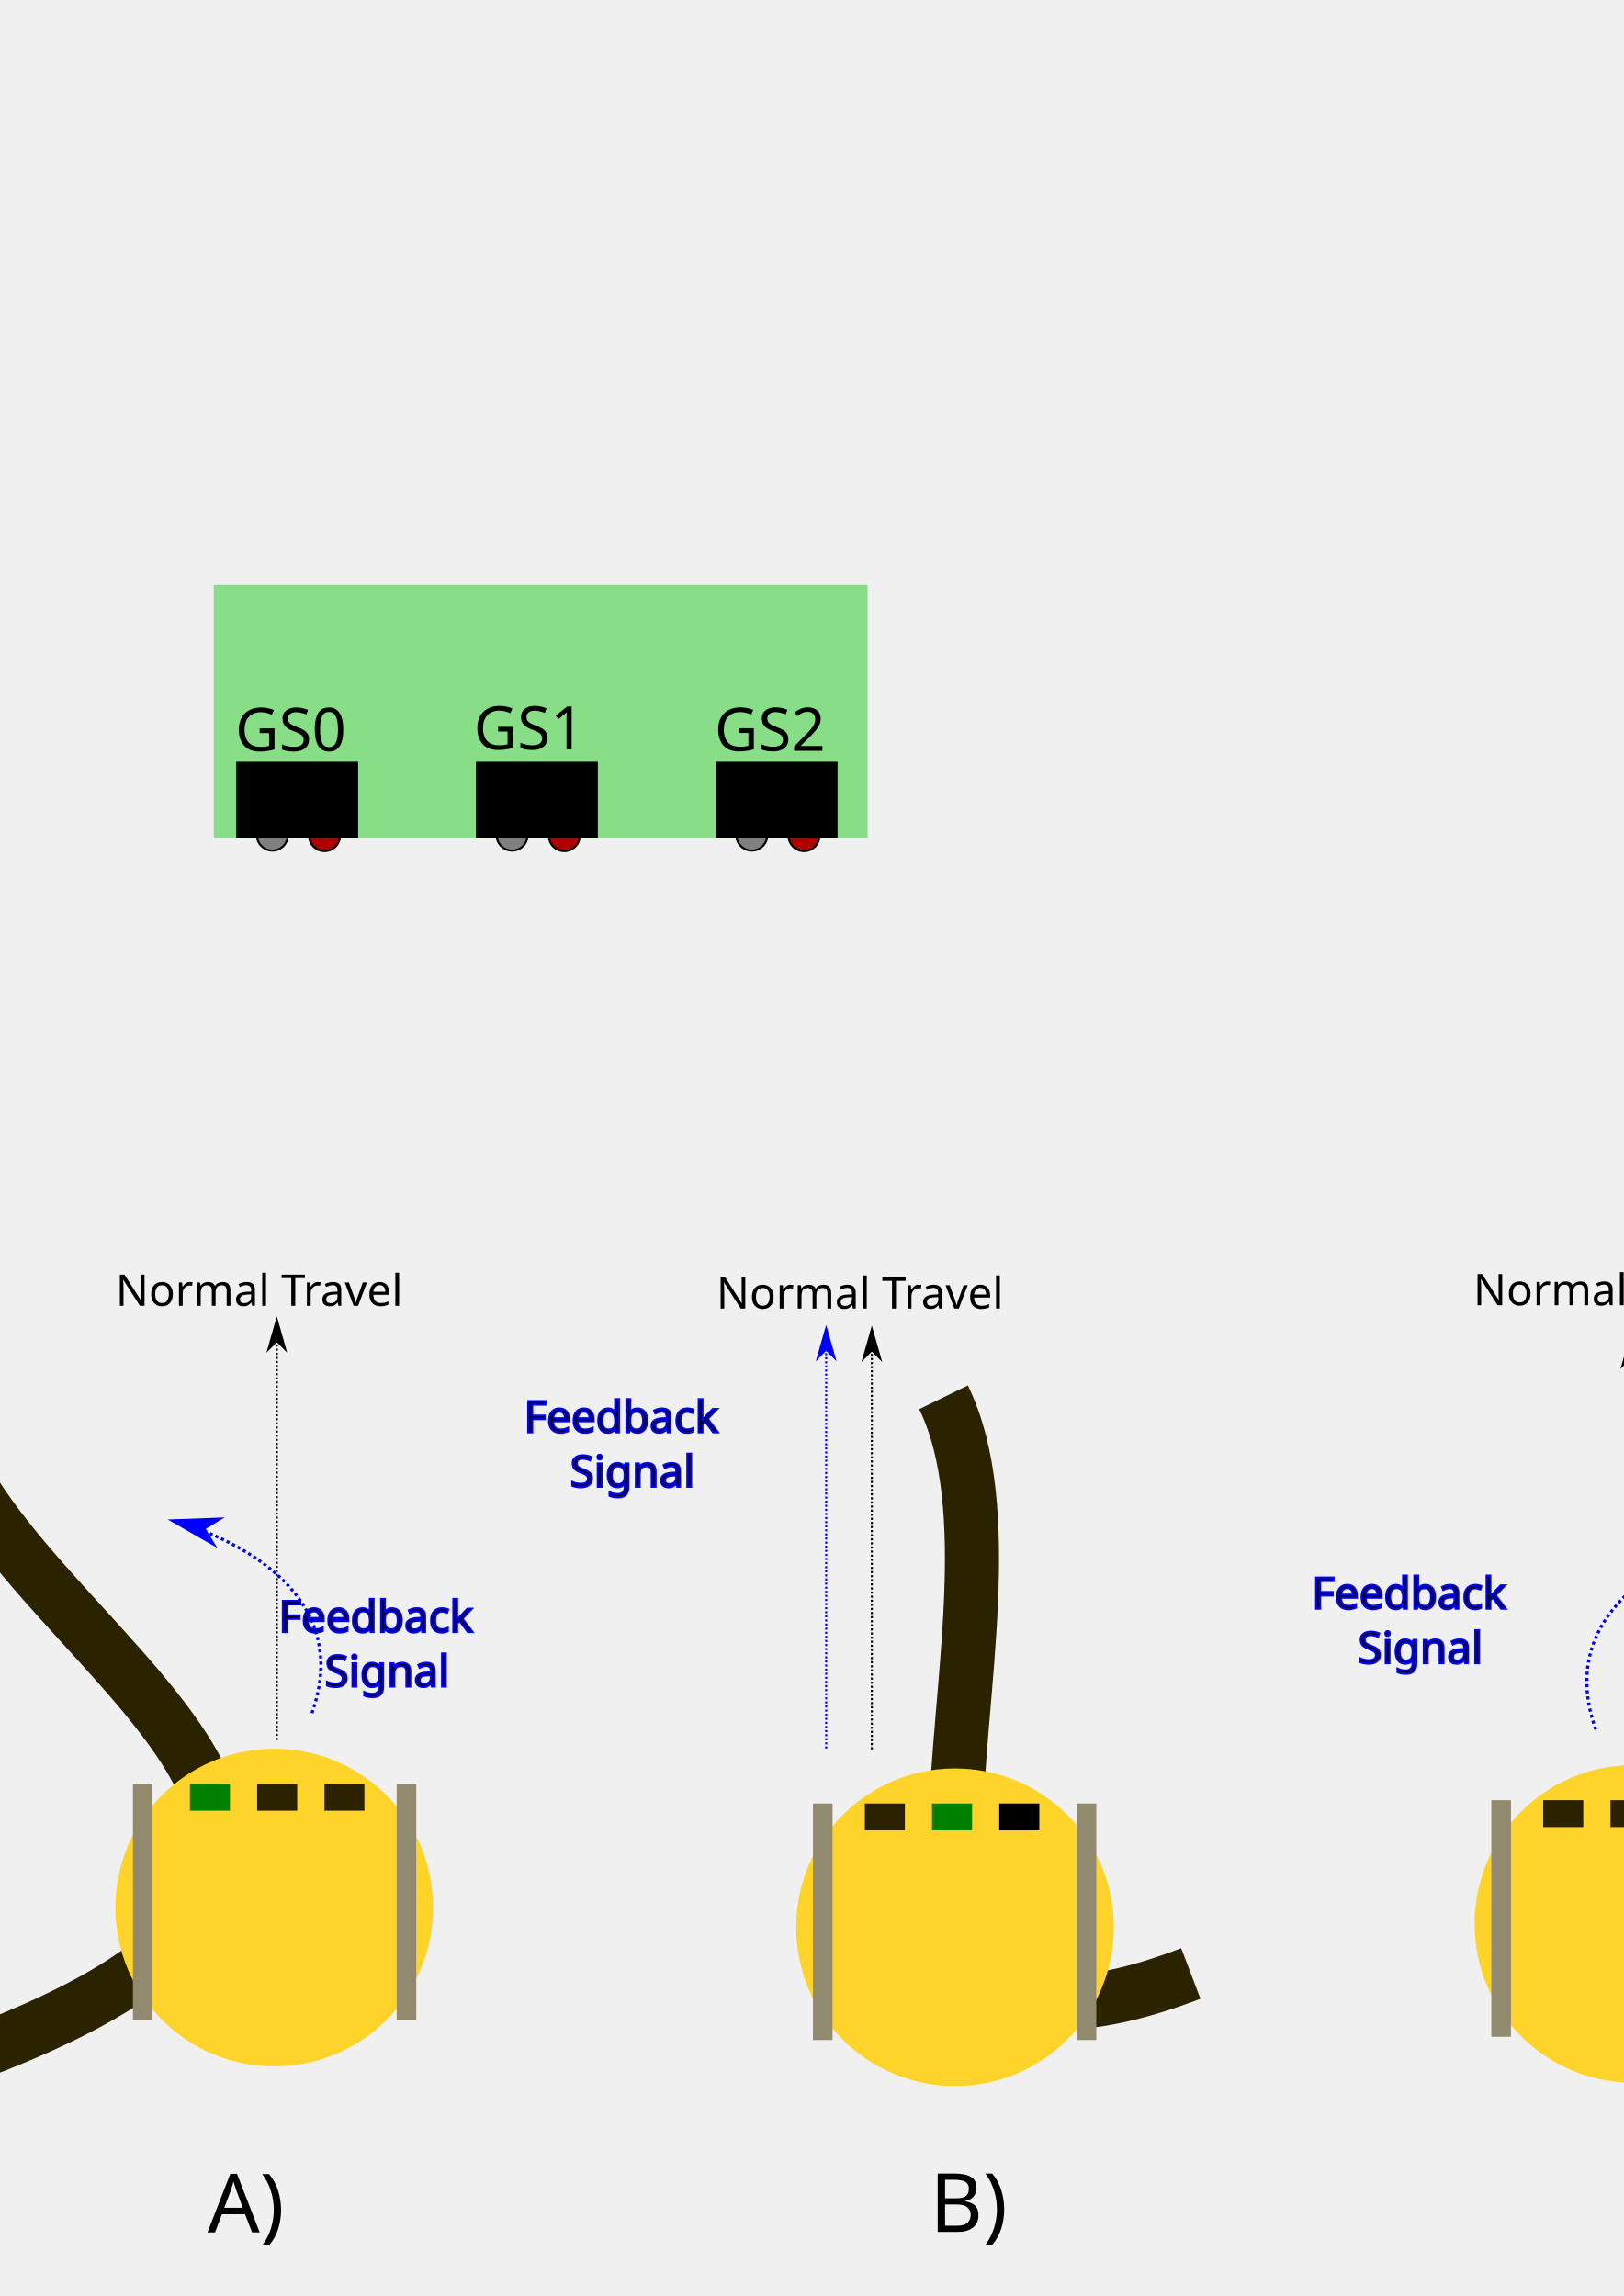
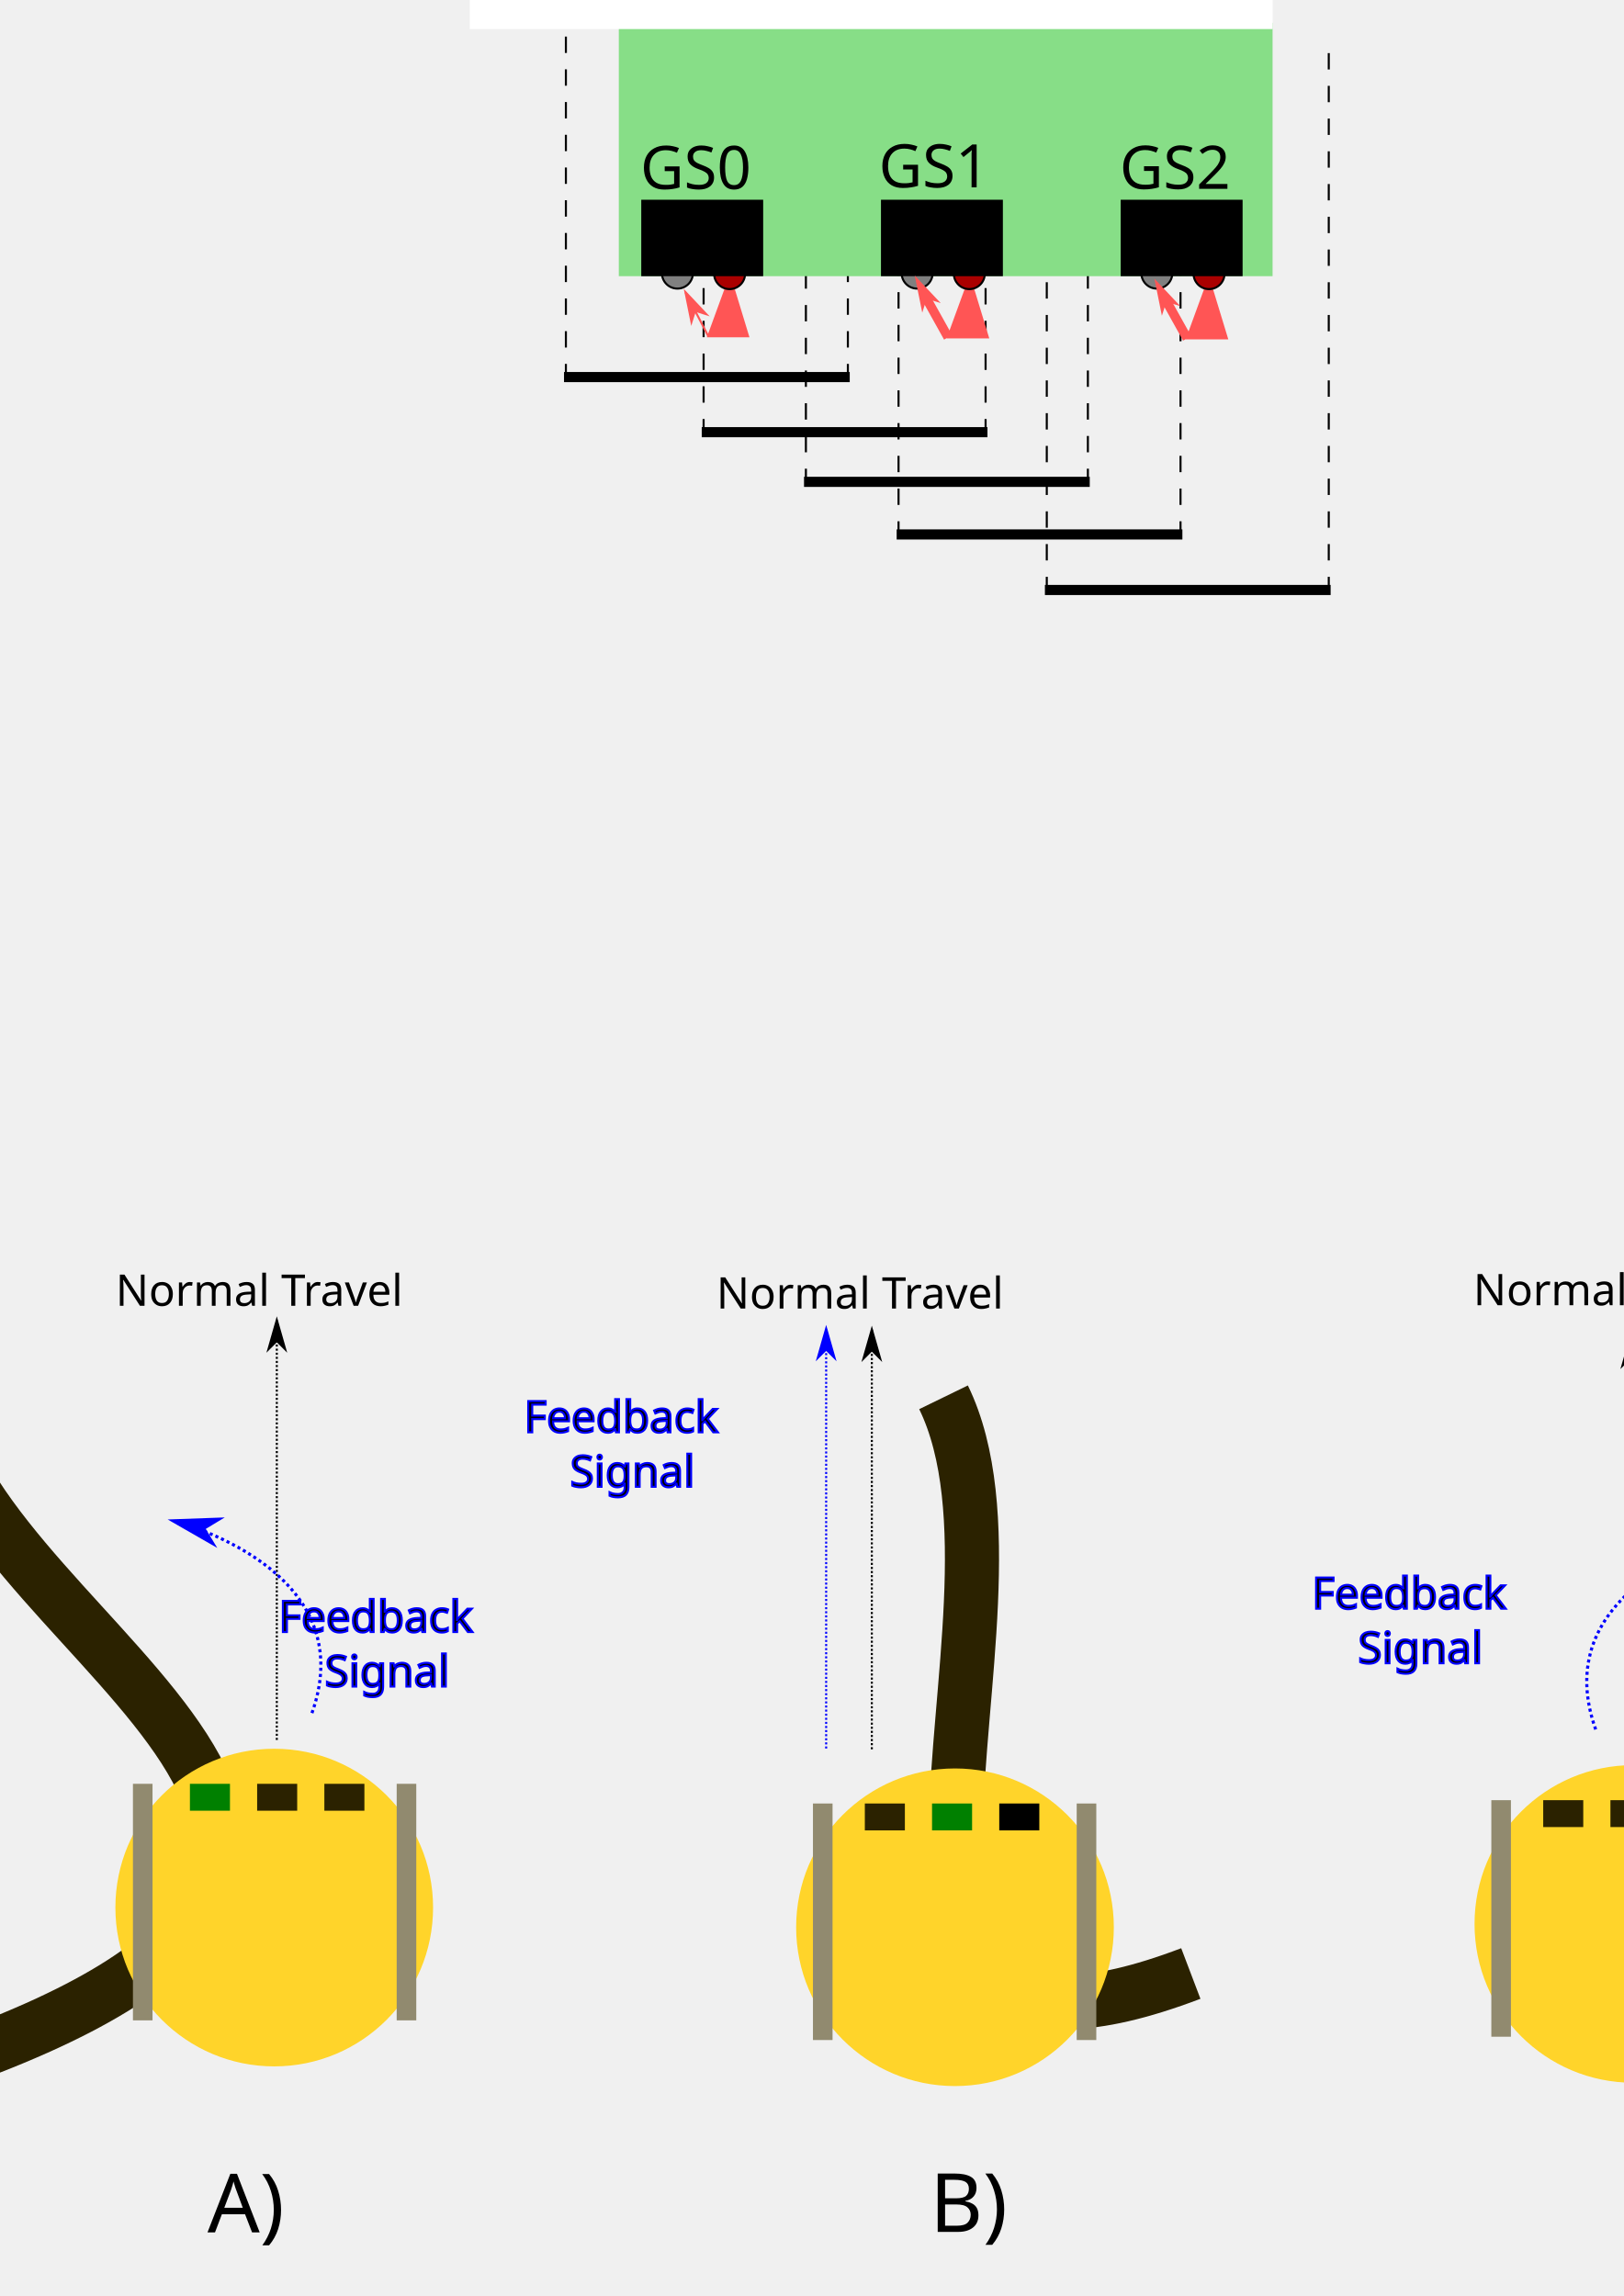
<svg xmlns="http://www.w3.org/2000/svg" width="210mm" height="297mm" viewBox="0 0 210 297" version="1.1" id="svg2225">
  <defs id="defs2219">
    <marker style="overflow:visible" id="marker3776" refX="0" refY="0" orient="auto">
      <path transform="matrix(-0.8,0,0,-0.8,-10,0)" style="fill:#0000ff;fill-opacity:1;fill-rule:evenodd;stroke:#0000ff;stroke-width:1pt;stroke-opacity:1" d="M 0,0 5,-5 -12.5,0 5,5 Z" id="path3774" />
    </marker>
    <marker style="overflow:visible" id="marker3250" refX="0" refY="0" orient="auto">
      <path transform="matrix(-0.8,0,0,-0.8,-10,0)" style="fill:#000000;fill-opacity:1;fill-rule:evenodd;stroke:#000000;stroke-width:1pt;stroke-opacity:1" d="M 0,0 5,-5 -12.5,0 5,5 Z" id="path3248" />
    </marker>
    <marker style="overflow:visible" id="Arrow1Lstart" refX="0.0" refY="0.0" orient="auto">
      <path transform="scale(0.8) translate(12.5,0)" style="fill-rule:evenodd;stroke:#000000;stroke-width:1pt;stroke-opacity:1;fill:#000000;fill-opacity:1" d="M 0.0,0.0 L 5.0,-5.0 L -12.5,0.0 L 5.0,5.0 L 0.0,0.0 z " id="path2804" />
    </marker>
    <marker style="overflow:visible;" id="Arrow1Lend" refX="0.0" refY="0.0" orient="auto">
-       <path transform="scale(0.8) rotate(180) translate(12.5,0)" style="fill-rule:evenodd;stroke:#000000;stroke-width:1pt;stroke-opacity:1;fill:#000000;fill-opacity:1" d="M 0.0,0.0 L 5.0,-5.0 L -12.5,0.0 L 5.0,5.0 L 0.0,0.0 z " id="path2807" />
+       <path transform="scale(0.8) rotate(180) translate(12.5,0)" style="fill-rule:evenodd;stroke:#ff5555;stroke-width:1pt;stroke-opacity:1;fill:#ff5555;fill-opacity:1" d="M 0.0,0.0 L 5.0,-5.0 L -12.5,0.0 L 5.0,5.0 L 0.0,0.0 z " id="path2807" />
    </marker>
    <marker style="overflow:visible" id="Arrow1Lend-2" refX="0" refY="0" orient="auto">
      <path transform="matrix(-0.8,0,0,-0.8,-10,0)" style="fill:#000000;fill-opacity:1;fill-rule:evenodd;stroke:#000000;stroke-width:1pt;stroke-opacity:1" d="M 0,0 5,-5 -12.5,0 5,5 Z" id="path2807-6" />
    </marker>
    <marker style="overflow:visible" id="marker3250-4" refX="0" refY="0" orient="auto">
      <path transform="matrix(-0.8,0,0,-0.8,-10,0)" style="fill:#000000;fill-opacity:1;fill-rule:evenodd;stroke:#000000;stroke-width:1pt;stroke-opacity:1" d="M 0,0 5,-5 -12.5,0 5,5 Z" id="path3248-3" />
    </marker>
    <marker style="overflow:visible" id="marker3776-9" refX="0" refY="0" orient="auto">
      <path transform="matrix(-0.8,0,0,-0.8,-10,0)" style="fill:#0000ff;fill-opacity:1;fill-rule:evenodd;stroke:#0000ff;stroke-width:1pt;stroke-opacity:1" d="M 0,0 5,-5 -12.5,0 5,5 Z" id="path3774-0" />
    </marker>
    <marker style="overflow:visible" id="marker3250-5" refX="0" refY="0" orient="auto">
      <path transform="matrix(-0.8,0,0,-0.8,-10,0)" style="fill:#000000;fill-opacity:1;fill-rule:evenodd;stroke:#000000;stroke-width:1pt;stroke-opacity:1" d="M 0,0 5,-5 -12.5,0 5,5 Z" id="path3248-5" />
    </marker>
    <marker style="overflow:visible" id="marker3776-1" refX="0" refY="0" orient="auto">
      <path transform="matrix(-0.8,0,0,-0.8,-10,0)" style="fill:#0000ff;fill-opacity:1;fill-rule:evenodd;stroke:#0000ff;stroke-width:1pt;stroke-opacity:1" d="M 0,0 5,-5 -12.5,0 5,5 Z" id="path3774-6" />
    </marker>
    <marker style="overflow:visible" id="marker3250-5-4" refX="0" refY="0" orient="auto">
      <path transform="matrix(-0.8,0,0,-0.8,-10,0)" style="fill:#0000ff;fill-opacity:1;fill-rule:evenodd;stroke:#0000ff;stroke-width:1pt;stroke-opacity:1" d="M 0,0 5,-5 -12.5,0 5,5 Z" id="path3248-5-0" />
    </marker>
+     <marker style="overflow:visible" id="Arrow1Lend-4" refX="0" refY="0" orient="auto">
+       <path transform="matrix(-0.8,0,0,-0.8,-10,0)" style="fill:#ff5555;fill-opacity:1;fill-rule:evenodd;stroke:#ff5555;stroke-width:1pt;stroke-opacity:1" d="M 0,0 5,-5 -12.5,0 5,5 Z" id="path2807-9" />
+     </marker>
+     <marker style="overflow:visible" id="Arrow1Lend-4-1" refX="0" refY="0" orient="auto">
+       <path transform="matrix(-0.8,0,0,-0.8,-10,0)" style="fill:#ff5555;fill-opacity:1;fill-rule:evenodd;stroke:#ff5555;stroke-width:1pt;stroke-opacity:1" d="M 0,0 5,-5 -12.5,0 5,5 Z" id="path2807-9-2" />
+     </marker>
  </defs>
  <g id="layer1">
-     <rect style="fill:#87de87;stroke:#87de87;stroke-width:0.265;stroke-miterlimit:4;stroke-dasharray:none" id="rect3597" width="84.289" height="32.506" x="27.781" y="75.784" />
-     <g id="g3457" transform="translate(-2.456845,6.193208)">
-       <circle style="fill:#aa0000;stroke:#000000;stroke-width:0.265;stroke-miterlimit:4;stroke-dasharray:none" id="path3437" cx="44.434" cy="101.897" r="2.005" />
-       <circle style="fill:#808080;stroke:#000000;stroke-width:0.265;stroke-miterlimit:4;stroke-dasharray:none" id="path3437-8" cx="37.685" cy="101.83" r="2.005" />
-       <rect style="fill:#000000;stroke:#000000;stroke-width:0.265;stroke-miterlimit:4;stroke-dasharray:none" id="rect3435" width="15.502" height="9.622" x="33.141" y="92.475" />
+     <g id="g5930-5" transform="translate(4.849306,7.128675)">
+       <rect style="fill:#000000;stroke:#000000;stroke-width:0.483;stroke-miterlimit:4;stroke-dasharray:none" id="rect5436-3" width="36.47" height="0.828" x="86.151" y="48.362" />
+       <path style="fill:none;stroke:#000000;stroke-width:0.265;stroke-linecap:butt;stroke-linejoin:miter;stroke-miterlimit:4;stroke-dasharray:2.117, 2.117;stroke-dashoffset:0;stroke-opacity:1" d="M 86.151,49.19 V -21.356" id="path5910-96" />
+       <path style="fill:none;stroke:#000000;stroke-width:0.265;stroke-linecap:butt;stroke-linejoin:miter;stroke-miterlimit:4;stroke-dasharray:2.117, 2.117;stroke-dashoffset:0;stroke-opacity:1" d="M 122.621,49.19 V -21.356" id="path5910-9-5" />
    </g>
-     <g id="g3457-1-2" transform="translate(28.54642,6.193208)">
-       <circle style="fill:#aa0000;stroke:#000000;stroke-width:0.265;stroke-miterlimit:4;stroke-dasharray:none" id="path3437-1-6" cx="44.434" cy="101.897" r="2.005" />
-       <circle style="fill:#808080;stroke:#000000;stroke-width:0.265;stroke-miterlimit:4;stroke-dasharray:none" id="path3437-8-8-6" cx="37.685" cy="101.83" r="2.005" />
-       <rect style="fill:#000000;stroke:#000000;stroke-width:0.265;stroke-miterlimit:4;stroke-dasharray:none" id="rect3435-9-4" width="15.502" height="9.622" x="33.141" y="92.475" />
+     <g id="g5930" transform="translate(-12.96257)">
+       <rect style="fill:#000000;stroke:#000000;stroke-width:0.483;stroke-miterlimit:4;stroke-dasharray:none" id="rect5436" width="36.47" height="0.828" x="86.151" y="48.362" />
+       <path style="fill:none;stroke:#000000;stroke-width:0.265;stroke-linecap:butt;stroke-linejoin:miter;stroke-miterlimit:4;stroke-dasharray:2.117, 2.117;stroke-dashoffset:0;stroke-opacity:1" d="M 86.151,49.19 V -21.356" id="path5910" />
+       <path style="fill:none;stroke:#000000;stroke-width:0.265;stroke-linecap:butt;stroke-linejoin:miter;stroke-miterlimit:4;stroke-dasharray:2.117, 2.117;stroke-dashoffset:0;stroke-opacity:1" d="M 122.621,49.19 V -21.356" id="path5910-9" />
    </g>
-     <g id="g3457-1-2-1-1" transform="translate(59.54969,6.193208)">
-       <circle style="fill:#aa0000;stroke:#000000;stroke-width:0.265;stroke-miterlimit:4;stroke-dasharray:none" id="path3437-1-6-2-5" cx="44.434" cy="101.897" r="2.005" />
-       <circle style="fill:#808080;stroke:#000000;stroke-width:0.265;stroke-miterlimit:4;stroke-dasharray:none" id="path3437-8-8-6-0-9" cx="37.685" cy="101.83" r="2.005" />
-       <rect style="fill:#000000;stroke:#000000;stroke-width:0.265;stroke-miterlimit:4;stroke-dasharray:none" id="rect3435-9-4-5-7" width="15.502" height="9.622" x="33.141" y="92.475" />
-     </g>
-     <text xml:space="preserve" style="font-style:normal;font-weight:normal;font-size:7.761px;line-height:1.25;font-family:sans-serif;fill:#000000;fill-opacity:1;stroke:none;stroke-width:0.265" x="30.427" y="97.14" id="text3559">
-       <tspan id="tspan3557" x="30.427" y="97.14" style="font-size:7.761px;stroke-width:0.265">GS0</tspan>
-     </text>
-     <text xml:space="preserve" style="font-style:normal;font-weight:normal;font-size:7.761px;line-height:1.25;font-family:sans-serif;fill:#000000;fill-opacity:1;stroke:none;stroke-width:0.265" x="61.268" y="96.936" id="text3559-4">
-       <tspan id="tspan3557-2" x="61.268" y="96.936" style="font-size:7.761px;stroke-width:0.265">GS1</tspan>
-     </text>
-     <text xml:space="preserve" style="font-style:normal;font-weight:normal;font-size:7.761px;line-height:1.25;font-family:sans-serif;fill:#000000;fill-opacity:1;stroke:none;stroke-width:0.265" x="92.419" y="97.123" id="text3559-4-4">
-       <tspan id="tspan3557-2-6" x="92.419" y="97.123" style="font-size:7.761px;stroke-width:0.265">GS2</tspan>
-     </text>
    <g id="g3672" transform="translate(31.27053,-24.58322)">
      <g id="g3644" transform="translate(43.09541,-89.94882)">
        <text xml:space="preserve" style="font-style:normal;font-weight:normal;font-size:5.644px;line-height:1.25;font-family:sans-serif;fill:#000000;fill-opacity:1;stroke:none;stroke-width:0.265" x="116.182" y="283.365" id="text3770">
          <tspan id="tspan3768" x="116.182" y="283.365" style="font-size:5.644px;stroke-width:0.265">Normal Travel</tspan>
        </text>
        <text xml:space="preserve" style="font-style:normal;font-weight:normal;font-size:5.644px;line-height:1.25;font-family:sans-serif;fill:#000000;fill-opacity:1;stroke:#0000ff;stroke-width:0.265" x="115.945" y="322.625" id="text3770-0">
          <tspan id="tspan3768-6" x="115.945" y="322.625" style="font-size:5.644px;text-align:center;text-anchor:middle;stroke:#0000ff;stroke-width:0.265">Feedback</tspan>
          <tspan x="115.945" y="329.681" style="font-size:5.644px;text-align:center;text-anchor:middle;stroke:#0000ff;stroke-width:0.265" id="tspan3892">Signal</tspan>
        </text>
      </g>
      <path style="fill:none;stroke:#2b2200;stroke-width:7;stroke-linecap:butt;stroke-linejoin:miter;stroke-miterlimit:4;stroke-dasharray:none;stroke-opacity:1" d="m 223.802,294.137 c -79.112,-27.261 -6.592,-54.261 -0.107,-85.631" id="path3663" />
      <circle style="fill:#ffd42a;stroke:#ffd42a;stroke-width:0.265;stroke-miterlimit:4;stroke-dasharray:none" id="path3599" cx="-179.981" cy="-273.454" r="20.411" transform="scale(-1)" />
      <rect style="fill:#008000;stroke:#008000;stroke-width:0.265;stroke-miterlimit:4;stroke-dasharray:none" id="rect3616" width="4.914" height="3.213" x="-190.753" y="-260.792" transform="scale(-1)" />
      <rect style="fill:#2b2200;stroke:#2b2200;stroke-width:0.265;stroke-miterlimit:4;stroke-dasharray:none" id="rect3616-9" width="4.914" height="3.213" x="-182.06" y="-260.792" transform="scale(-1)" />
      <rect style="fill:#2b2200;stroke:#2b2200;stroke-width:0.265;stroke-miterlimit:4;stroke-dasharray:none" id="rect3616-0" width="4.914" height="3.213" x="-173.366" y="-260.792" transform="scale(-1)" />
      <path style="fill:none;stroke:#000000;stroke-width:0.265;stroke-linecap:butt;stroke-linejoin:miter;stroke-miterlimit:4;stroke-dasharray:0.265, 0.265;stroke-dashoffset:0;stroke-opacity:1;marker-end:url(#marker3250)" d="M 179.648,251.768 V 197.487" id="path3754" />
      <path style="fill:none;stroke:#0000ff;stroke-width:0.4;stroke-linecap:butt;stroke-linejoin:miter;stroke-miterlimit:4;stroke-dasharray:0.4, 0.4;stroke-dashoffset:0;stroke-opacity:1;marker-end:url(#marker3776)" d="M 175.104,248.294 C 168.422,229.521 193.011,223.437 193.011,223.437" id="path3772" />
      <rect style="fill:#918a6f;stroke:#918a6f;stroke-width:0.265;stroke-miterlimit:4;stroke-dasharray:none" id="rect3646" width="2.268" height="30.333" x="-164.011" y="-287.912" transform="scale(-1)" />
      <rect style="fill:#918a6f;stroke:#918a6f;stroke-width:0.265;stroke-miterlimit:4;stroke-dasharray:none" id="rect3646-8" width="2.268" height="30.333" x="-198.124" y="-287.912" transform="scale(-1)" />
      <g id="g4847" transform="translate(2.267857,-73.04478)">
        <g id="g3644-56" transform="translate(-66.2347,-47.75746)">
          <text xml:space="preserve" style="font-style:normal;font-weight:normal;font-size:5.644px;line-height:1.25;font-family:sans-serif;fill:#000000;fill-opacity:1;stroke:none;stroke-width:0.265" x="125.35" y="314.648" id="text3770-5">
            <tspan id="tspan3768-3" x="125.35" y="314.648" style="font-size:5.644px;stroke-width:0.265">Normal Travel</tspan>
          </text>
          <text xml:space="preserve" style="font-style:normal;font-weight:normal;font-size:5.644px;line-height:1.25;font-family:sans-serif;fill:#000000;fill-opacity:1;stroke:#0000ff;stroke-width:0.265" x="122.57" y="330.657" id="text3770-0-3">
            <tspan id="tspan3768-6-3" x="122.57" y="330.657" style="font-size:5.644px;text-align:center;text-anchor:middle;stroke:#0000ff;stroke-width:0.265">Feedback</tspan>
            <tspan x="122.57" y="337.713" style="font-size:5.644px;text-align:center;text-anchor:middle;stroke:#0000ff;stroke-width:0.265" id="tspan3892-9">Signal</tspan>
          </text>
        </g>
        <path style="fill:none;stroke:#2b2200;stroke-width:7;stroke-linecap:butt;stroke-linejoin:miter;stroke-miterlimit:4;stroke-dasharray:none;stroke-opacity:1" d="M 120.476,352.912 C 68.023,372.85 102.522,307.175 88.494,278.376" id="path3663-0" />
        <circle style="fill:#ffd42a;stroke:#ffd42a;stroke-width:0.265;stroke-miterlimit:4;stroke-dasharray:none" id="path3599-5" cx="-89.974" cy="-346.929" r="20.411" transform="scale(-1)" />
        <rect style="fill:#000000;stroke:#000000;stroke-width:0.265;stroke-miterlimit:4;stroke-dasharray:none" id="rect3616-6" width="4.914" height="3.213" x="-100.747" y="-334.266" transform="scale(-1)" />
        <rect style="fill:#008000;stroke:#008000;stroke-width:0.265;stroke-miterlimit:4;stroke-dasharray:none" id="rect3616-9-64" width="4.914" height="3.213" x="-92.053" y="-334.266" transform="scale(-1)" />
        <rect style="fill:#2b2200;stroke:#2b2200;stroke-width:0.265;stroke-miterlimit:4;stroke-dasharray:none" id="rect3616-0-2" width="4.914" height="3.213" x="-83.36" y="-334.266" transform="scale(-1)" />
        <path style="fill:none;stroke:#000000;stroke-width:0.265;stroke-linecap:butt;stroke-linejoin:miter;stroke-miterlimit:4;stroke-dasharray:0.265, 0.265;stroke-dashoffset:0;stroke-opacity:1;marker-end:url(#marker3250-5)" d="M 79.218,323.906 V 269.625" id="path3754-0" />
        <rect style="fill:#918a6f;stroke:#918a6f;stroke-width:0.265;stroke-miterlimit:4;stroke-dasharray:none" id="rect3646-9" width="2.268" height="30.333" x="-74.005" y="-361.386" transform="scale(-1)" />
        <rect style="fill:#918a6f;stroke:#918a6f;stroke-width:0.265;stroke-miterlimit:4;stroke-dasharray:none" id="rect3646-8-4" width="2.268" height="30.333" x="-108.117" y="-361.386" transform="scale(-1)" />
        <path style="fill:#0000ff;stroke:#0000ff;stroke-width:0.265;stroke-linecap:butt;stroke-linejoin:miter;stroke-miterlimit:4;stroke-dasharray:0.265, 0.265;stroke-dashoffset:0;stroke-opacity:1;marker-end:url(#marker3250-5-4)" d="M 73.312,323.806 V 269.525" id="path3754-0-0" />
      </g>
      <g id="g3945-9" transform="matrix(1,0,0,-1,-85.0044,437.269)">
        <path style="fill:none;stroke:#2b2200;stroke-width:7;stroke-linecap:butt;stroke-linejoin:miter;stroke-miterlimit:4;stroke-dasharray:none;stroke-opacity:1" d="m 76.651,120.665 c 79.112,27.261 6.592,54.261 0.107,85.631" id="path3663-8" transform="translate(-31.27053,24.58322)" />
        <circle style="fill:#ffd42a;stroke:#ffd42a;stroke-width:0.265;stroke-miterlimit:4;stroke-dasharray:none" id="path3599-8" cx="89.202" cy="165.932" r="20.411" />
        <rect style="fill:#008000;stroke:#008000;stroke-width:0.265;stroke-miterlimit:4;stroke-dasharray:none" id="rect3616-94" width="4.914" height="3.213" x="78.43" y="178.594" transform="translate(1.3125e-6)" />
        <rect style="fill:#2b2200;stroke:#2b2200;stroke-width:0.265;stroke-miterlimit:4;stroke-dasharray:none" id="rect3616-9-6" width="4.914" height="3.213" x="87.124" y="178.594" transform="translate(1.3125e-6)" />
        <rect style="fill:#2b2200;stroke:#2b2200;stroke-width:0.265;stroke-miterlimit:4;stroke-dasharray:none" id="rect3616-0-8" width="4.914" height="3.213" x="95.817" y="178.594" transform="translate(1.3125e-6)" />
        <path style="fill:none;stroke:#000000;stroke-width:0.265;stroke-linecap:butt;stroke-linejoin:miter;stroke-miterlimit:4;stroke-dasharray:0.265, 0.265;stroke-dashoffset:0;stroke-opacity:1;marker-end:url(#marker3250-4)" d="m 89.535,187.618 v 54.281" id="path3754-9" transform="translate(1.3125e-6)" />
        <path style="fill:none;stroke:#0000ff;stroke-width:0.4;stroke-linecap:butt;stroke-linejoin:miter;stroke-miterlimit:4;stroke-dasharray:0.4, 0.4;stroke-dashoffset:0;stroke-opacity:1;marker-end:url(#marker3776-9)" d="M 94.079,191.092 C 100.761,209.864 76.172,215.948 76.172,215.948" id="path3772-5" transform="translate(1.3125e-6)" />
        <rect style="fill:#918a6f;stroke:#918a6f;stroke-width:0.265;stroke-miterlimit:4;stroke-dasharray:none" id="rect3646-6" width="2.268" height="30.333" x="105.172" y="151.474" />
        <rect style="fill:#918a6f;stroke:#918a6f;stroke-width:0.265;stroke-miterlimit:4;stroke-dasharray:none" id="rect3646-8-6" width="2.268" height="30.333" x="71.06" y="151.474" />
      </g>
      <g id="g3644-5" transform="translate(-90.53651,-86.92891)">
        <text xml:space="preserve" style="font-style:normal;font-weight:normal;font-size:5.644px;line-height:1.25;font-family:sans-serif;fill:#000000;fill-opacity:1;stroke:none;stroke-width:0.265" x="74.221" y="280.425" id="text3770-9">
          <tspan id="tspan3768-66" x="74.221" y="280.425" style="font-size:5.644px;stroke-width:0.265">Normal Travel</tspan>
        </text>
        <text xml:space="preserve" style="font-style:normal;font-weight:normal;font-size:5.644px;line-height:1.25;font-family:sans-serif;fill:#000000;fill-opacity:1;stroke:#0000ff;stroke-width:0.265" x="115.945" y="322.625" id="text3770-0-1">
          <tspan id="tspan3768-6-1" x="115.945" y="322.625" style="font-size:5.644px;text-align:center;text-anchor:middle;stroke:#0000ff;stroke-width:0.265">Feedback</tspan>
          <tspan x="115.945" y="329.681" style="font-size:5.644px;text-align:center;text-anchor:middle;stroke:#0000ff;stroke-width:0.265" id="tspan3892-4">Signal</tspan>
        </text>
      </g>
      <text xml:space="preserve" style="font-style:normal;font-weight:normal;font-size:10.583px;line-height:1.25;font-family:sans-serif;fill:#000000;fill-opacity:1;stroke:none;stroke-width:0.265" x="-4.434" y="313.357" id="text4722">
        <tspan id="tspan4720" x="-4.434" y="313.357" style="stroke-width:0.265">A)</tspan>
      </text>
      <text xml:space="preserve" style="font-style:normal;font-weight:normal;font-size:10.583px;line-height:1.25;font-family:sans-serif;fill:#000000;fill-opacity:1;stroke:none;stroke-width:0.265" x="88.976" y="313.289" id="text4722-0">
        <tspan id="tspan4720-4" x="88.976" y="313.289" style="stroke-width:0.265">B)</tspan>
      </text>
      <text xml:space="preserve" style="font-style:normal;font-weight:normal;font-size:10.583px;line-height:1.25;font-family:sans-serif;fill:#000000;fill-opacity:1;stroke:none;stroke-width:0.265" x="180.515" y="313.667" id="text4722-0-4">
        <tspan id="tspan4720-4-1" x="180.515" y="313.667" style="stroke-width:0.265">C)</tspan>
      </text>
    </g>
+     <g id="g5930-5-6" transform="translate(18.07847,13.55427)">
+       <rect style="fill:#000000;stroke:#000000;stroke-width:0.483;stroke-miterlimit:4;stroke-dasharray:none" id="rect5436-3-9" width="36.47" height="0.828" x="86.151" y="48.362" />
+       <path style="fill:none;stroke:#000000;stroke-width:0.265;stroke-linecap:butt;stroke-linejoin:miter;stroke-miterlimit:4;stroke-dasharray:2.117, 2.117;stroke-dashoffset:0;stroke-opacity:1" d="M 86.151,49.19 V -21.356" id="path5910-96-5" />
+       <path style="fill:none;stroke:#000000;stroke-width:0.265;stroke-linecap:butt;stroke-linejoin:miter;stroke-miterlimit:4;stroke-dasharray:2.117, 2.117;stroke-dashoffset:0;stroke-opacity:1" d="M 122.621,49.19 V -21.356" id="path5910-9-5-9" />
+     </g>
+     <g id="g5930-5-3" transform="translate(30.06032,20.35784)">
+       <rect style="fill:#000000;stroke:#000000;stroke-width:0.483;stroke-miterlimit:4;stroke-dasharray:none" id="rect5436-3-3" width="36.47" height="0.828" x="86.151" y="48.362" />
+       <path style="fill:none;stroke:#000000;stroke-width:0.265;stroke-linecap:butt;stroke-linejoin:miter;stroke-miterlimit:4;stroke-dasharray:2.117, 2.117;stroke-dashoffset:0;stroke-opacity:1" d="M 86.151,49.19 V -21.356" id="path5910-96-7" />
+       <path style="fill:none;stroke:#000000;stroke-width:0.265;stroke-linecap:butt;stroke-linejoin:miter;stroke-miterlimit:4;stroke-dasharray:2.117, 2.117;stroke-dashoffset:0;stroke-opacity:1" d="M 122.621,49.19 V -21.356" id="path5910-9-5-6" />
+     </g>
+     <g id="g5930-5-1" transform="translate(49.23369,27.54064)">
+       <rect style="fill:#000000;stroke:#000000;stroke-width:0.483;stroke-miterlimit:4;stroke-dasharray:none" id="rect5436-3-96" width="36.47" height="0.828" x="86.151" y="48.362" />
+       <path style="fill:none;stroke:#000000;stroke-width:0.265;stroke-linecap:butt;stroke-linejoin:miter;stroke-miterlimit:4;stroke-dasharray:2.117, 2.117;stroke-dashoffset:0;stroke-opacity:1" d="M 86.151,49.19 V -21.356" id="path5910-96-8" />
+       <path style="fill:none;stroke:#000000;stroke-width:0.265;stroke-linecap:butt;stroke-linejoin:miter;stroke-miterlimit:4;stroke-dasharray:2.117, 2.117;stroke-dashoffset:0;stroke-opacity:1" d="M 122.621,49.19 V -21.356" id="path5910-9-5-2" />
+     </g>
+     <path style="fill:#ff5555;stroke:#ff5555;stroke-width:0.265px;stroke-linecap:butt;stroke-linejoin:miter;stroke-opacity:1" d="m 156.344,36.085 -2.806,7.684 h 5.145 z" id="path5420-4-2" />
+     <path style="fill:#ff5555;stroke:#ff5555;stroke-width:1.2;stroke-linecap:butt;stroke-linejoin:miter;stroke-miterlimit:4;stroke-dasharray:none;stroke-opacity:1" d="M 153.537,43.769 150.52,38.351" id="path5625-7" />
+     <path style="fill:#ff5555;stroke:#ff5555;stroke-width:0.265px;stroke-linecap:butt;stroke-linejoin:miter;stroke-opacity:1" d="m 125.427,35.953 -2.806,7.684 h 5.145 z" id="path5420-4" />
+     <path style="fill:#ff5555;stroke:#ff5555;stroke-width:0.265px;stroke-linecap:butt;stroke-linejoin:miter;stroke-opacity:1" d="m 94.413,35.814 -2.806,7.684 h 5.145 z" id="path5420" />
+     <rect style="fill:#87de87;stroke:#87de87;stroke-width:0.265;stroke-miterlimit:4;stroke-dasharray:none" id="rect3597" width="84.289" height="32.506" x="80.166" y="3.087" />
+     <g id="g3457" transform="translate(49.92798,-66.5041)">
+       <circle style="fill:#aa0000;stroke:#000000;stroke-width:0.265;stroke-miterlimit:4;stroke-dasharray:none" id="path3437" cx="44.434" cy="101.897" r="2.005" />
+       <circle style="fill:#808080;stroke:#000000;stroke-width:0.265;stroke-miterlimit:4;stroke-dasharray:none" id="path3437-8" cx="37.685" cy="101.83" r="2.005" />
+       <rect style="fill:#000000;stroke:#000000;stroke-width:0.265;stroke-miterlimit:4;stroke-dasharray:none" id="rect3435" width="15.502" height="9.622" x="33.141" y="92.475" />
+     </g>
+     <g id="g3457-1-2" transform="translate(80.93125,-66.5041)">
+       <circle style="fill:#aa0000;stroke:#000000;stroke-width:0.265;stroke-miterlimit:4;stroke-dasharray:none" id="path3437-1-6" cx="44.434" cy="101.897" r="2.005" />
+       <circle style="fill:#808080;stroke:#000000;stroke-width:0.265;stroke-miterlimit:4;stroke-dasharray:none" id="path3437-8-8-6" cx="37.685" cy="101.83" r="2.005" />
+       <rect style="fill:#000000;stroke:#000000;stroke-width:0.265;stroke-miterlimit:4;stroke-dasharray:none" id="rect3435-9-4" width="15.502" height="9.622" x="33.141" y="92.475" />
+     </g>
+     <g id="g3457-1-2-1-1" transform="translate(111.9345,-66.5041)">
+       <circle style="fill:#aa0000;stroke:#000000;stroke-width:0.265;stroke-miterlimit:4;stroke-dasharray:none" id="path3437-1-6-2-5" cx="44.434" cy="101.897" r="2.005" />
+       <circle style="fill:#808080;stroke:#000000;stroke-width:0.265;stroke-miterlimit:4;stroke-dasharray:none" id="path3437-8-8-6-0-9" cx="37.685" cy="101.83" r="2.005" />
+       <rect style="fill:#000000;stroke:#000000;stroke-width:0.265;stroke-miterlimit:4;stroke-dasharray:none" id="rect3435-9-4-5-7" width="15.502" height="9.622" x="33.141" y="92.475" />
+     </g>
+     <text xml:space="preserve" style="font-style:normal;font-weight:normal;font-size:7.761px;line-height:1.25;font-family:sans-serif;fill:#000000;fill-opacity:1;stroke:none;stroke-width:0.265" x="82.812" y="24.443" id="text3559">
+       <tspan id="tspan3557" x="82.812" y="24.443" style="font-size:7.761px;stroke-width:0.265">GS0</tspan>
+     </text>
+     <text xml:space="preserve" style="font-style:normal;font-weight:normal;font-size:7.761px;line-height:1.25;font-family:sans-serif;fill:#000000;fill-opacity:1;stroke:none;stroke-width:0.265" x="113.653" y="24.238" id="text3559-4">
+       <tspan id="tspan3557-2" x="113.653" y="24.238" style="font-size:7.761px;stroke-width:0.265">GS1</tspan>
+     </text>
+     <text xml:space="preserve" style="font-style:normal;font-weight:normal;font-size:7.761px;line-height:1.25;font-family:sans-serif;fill:#000000;fill-opacity:1;stroke:none;stroke-width:0.265" x="144.804" y="24.425" id="text3559-4-4">
+       <tspan id="tspan3557-2-6" x="144.804" y="24.425" style="font-size:7.761px;stroke-width:0.265">GS2</tspan>
+     </text>
+     <path style="fill:none;stroke:#ff5555;stroke-width:0.265px;stroke-linecap:butt;stroke-linejoin:miter;stroke-opacity:1;marker-end:url(#Arrow1Lend)" d="M 91.607,43.498 88.667,37.819" id="path5422" />
+     <path style="fill:none;stroke:#ff5555;stroke-width:0.265;stroke-linecap:butt;stroke-linejoin:miter;stroke-miterlimit:4;stroke-dasharray:none;stroke-opacity:1;marker-end:url(#Arrow1Lend-4)" d="m 121.485,41.782 -2.94,-5.679" id="path5422-9" />
+     <path style="fill:#ff5555;stroke:#ff5555;stroke-width:1.2;stroke-linecap:butt;stroke-linejoin:miter;stroke-opacity:1;stroke-miterlimit:4;stroke-dasharray:none" d="m 122.621,43.637 -3.018,-5.418" id="path5625" />
+     <path style="fill:none;stroke:#ff5555;stroke-width:0.265;stroke-linecap:butt;stroke-linejoin:miter;stroke-miterlimit:4;stroke-dasharray:none;stroke-opacity:1;marker-end:url(#Arrow1Lend-4-1)" d="m 152.479,42.181 -2.94,-5.679" id="path5422-9-0" />
+     <rect style="fill:#ffffff;stroke:#ffffff;stroke-width:0.288;stroke-miterlimit:4;stroke-dasharray:none;stroke-dashoffset:0" id="rect6022" width="103.553" height="28.6" x="60.902" y="-24.984" />
+     <path style="fill:#ffdd55;stroke:#d4aa00;stroke-width:0.292px;stroke-linecap:butt;stroke-linejoin:miter;stroke-opacity:1" d="m 118.722,-17.495 -7.274,16.497 h 18.235 L 122.326,-17.495 Z" id="path6024" />
+     <rect style="fill:#ffdd55;stroke:#aa8800;stroke-width:0.265;stroke-miterlimit:4;stroke-dasharray:0.265, 0.265;stroke-dashoffset:0" id="rect6028" width="44.412" height="1.323" x="81.876" y="-66.091" transform="rotate(22.5)" />
+     <path style="fill:#ffdd55;stroke:#ffcc00;stroke-width:0.158;stroke-miterlimit:4;stroke-dasharray:0.158, 0.158;stroke-dashoffset:0" id="path6030" d="m 146.898,-4.097 a 5.67,2.012 0 0 1 -2.835,1.743 5.67,2.012 0 0 1 -5.67,-10e-8 5.67,2.012 0 0 1 -2.835,-1.743 h 5.67 z" />
+     <path style="fill:#ffdd55;stroke:#ffcc00;stroke-width:0.158;stroke-miterlimit:4;stroke-dasharray:0.158, 0.158;stroke-dashoffset:0" id="path6030-1" d="m 105.74,-18.204 a 5.67,2.012 0 0 1 -2.835,1.743 5.67,2.012 0 0 1 -5.67,0 5.67,2.012 0 0 1 -2.835,-1.743 h 5.67 z" />
+     <path style="fill:none;stroke:#000000;stroke-width:0.265px;stroke-linecap:butt;stroke-linejoin:miter;stroke-opacity:1" d="m 94.4,-18.237 6.03,-10.268" id="path6047" />
+     <path style="fill:none;stroke:#000000;stroke-width:0.265px;stroke-linecap:butt;stroke-linejoin:miter;stroke-opacity:1" d="m 105.455,-18.237 -5.026,-10.268" id="path6049" />
+     <path style="fill:none;stroke:#000000;stroke-width:0.265px;stroke-linecap:butt;stroke-linejoin:miter;stroke-opacity:1" d="m 146.784,-4.183 -5.323,-7.326 -5.629,7.342" id="path6051" />
+     <circle style="fill:#ffcc00;stroke:#d4aa00;stroke-width:0.265;stroke-miterlimit:4;stroke-dasharray:none;stroke-dashoffset:0" id="path6026" cx="120.544" cy="-20.275" r="3.207" />
  </g>
</svg>
